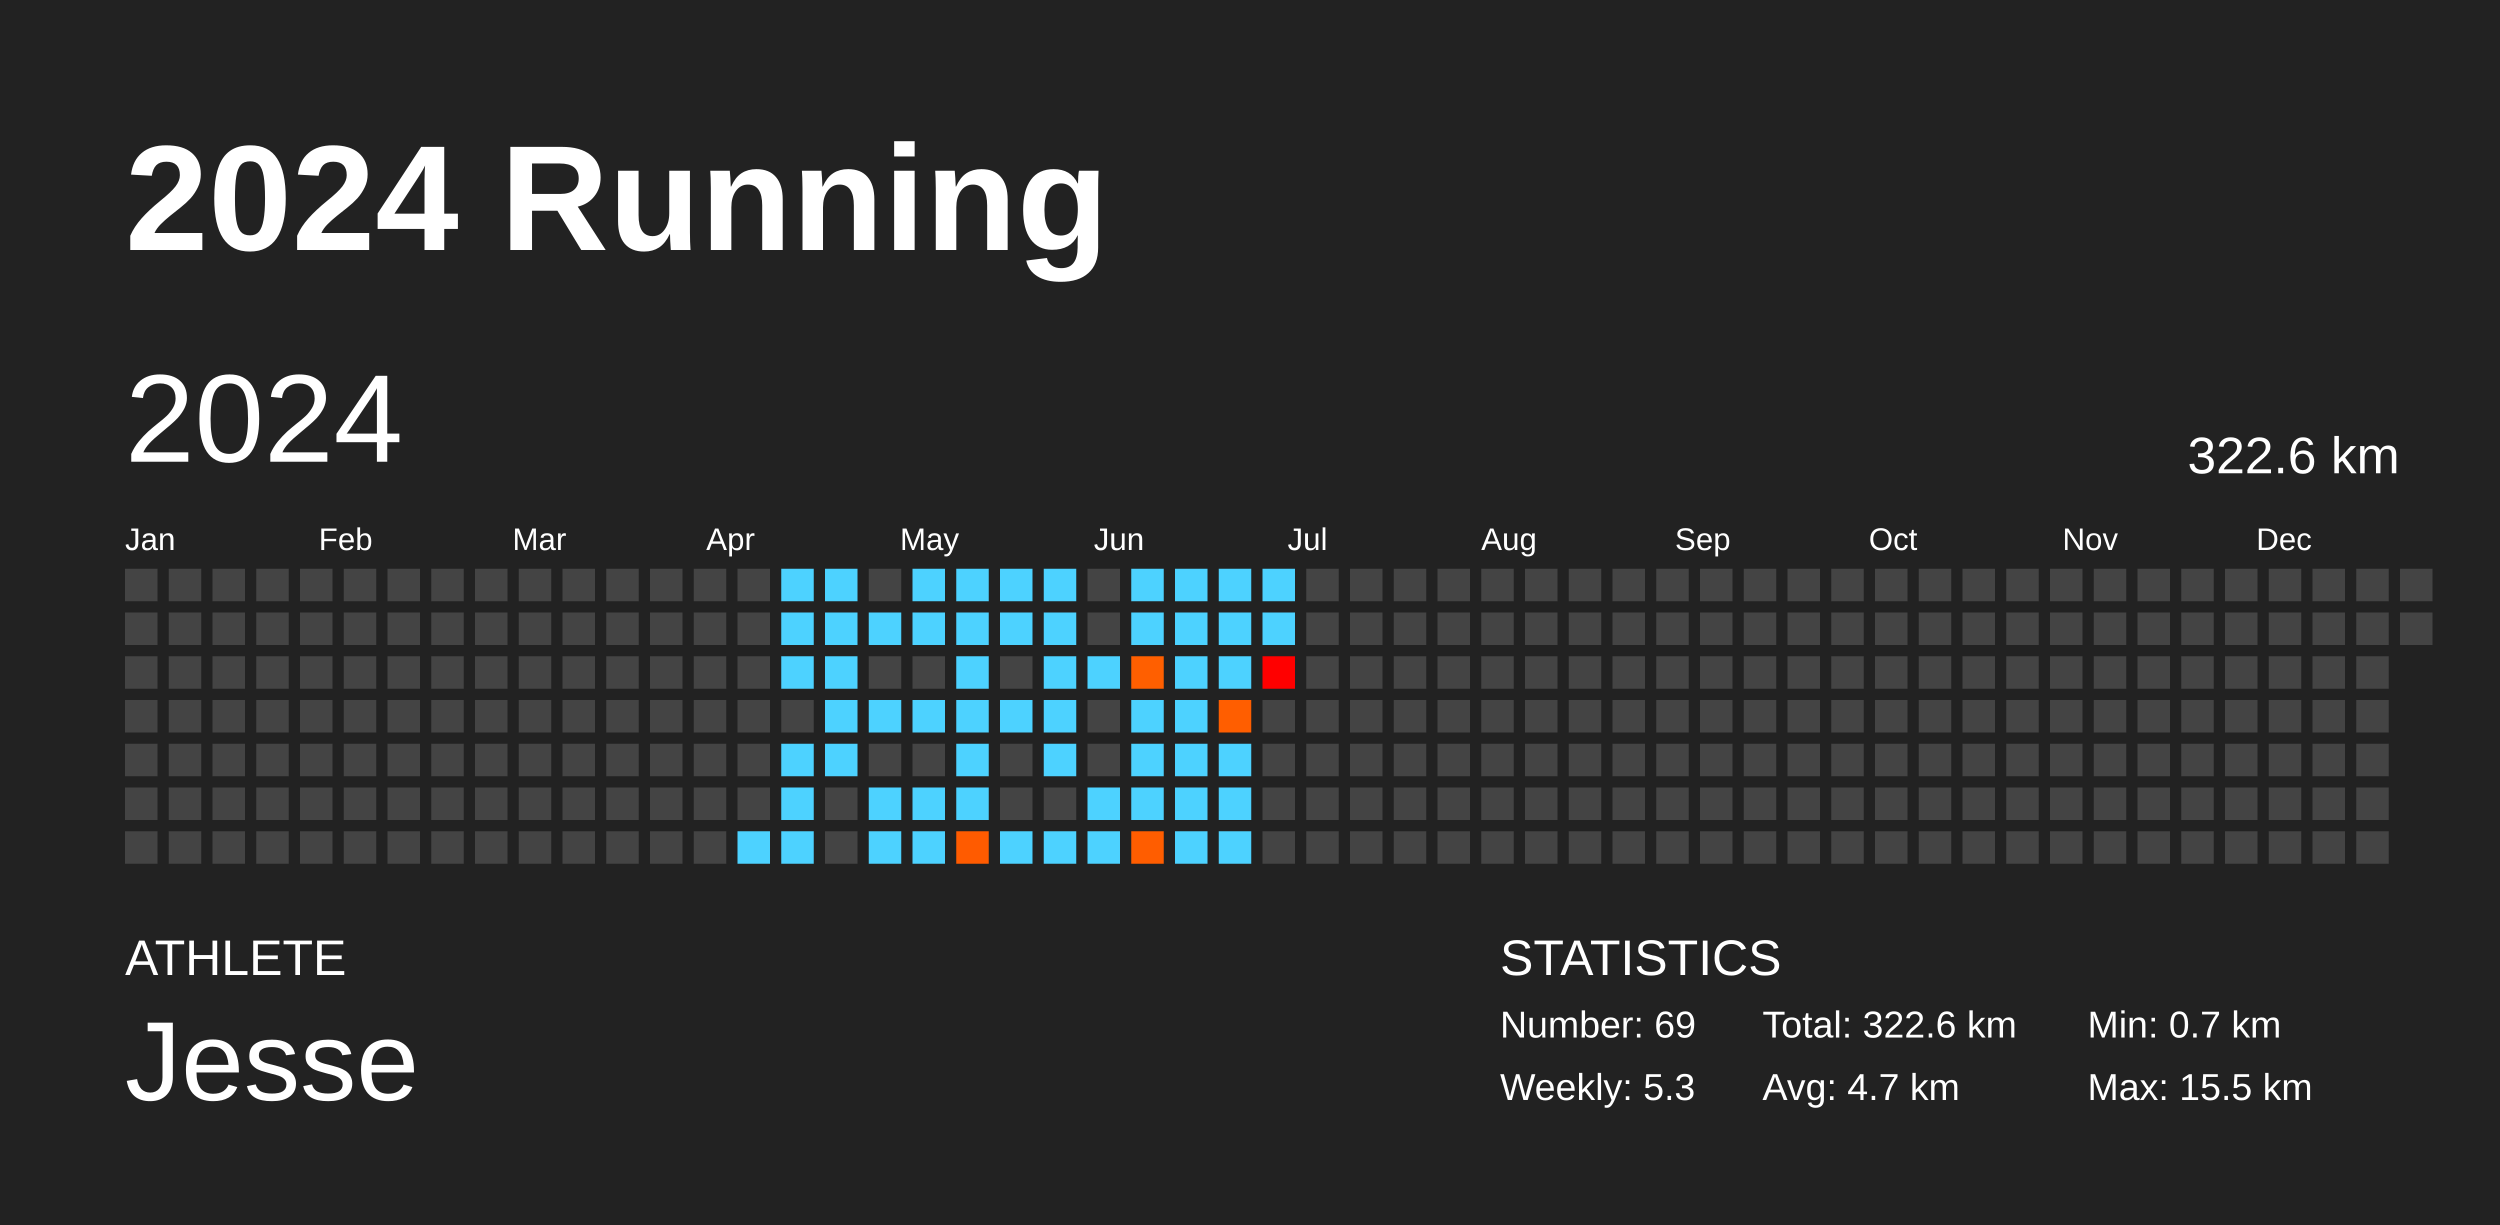
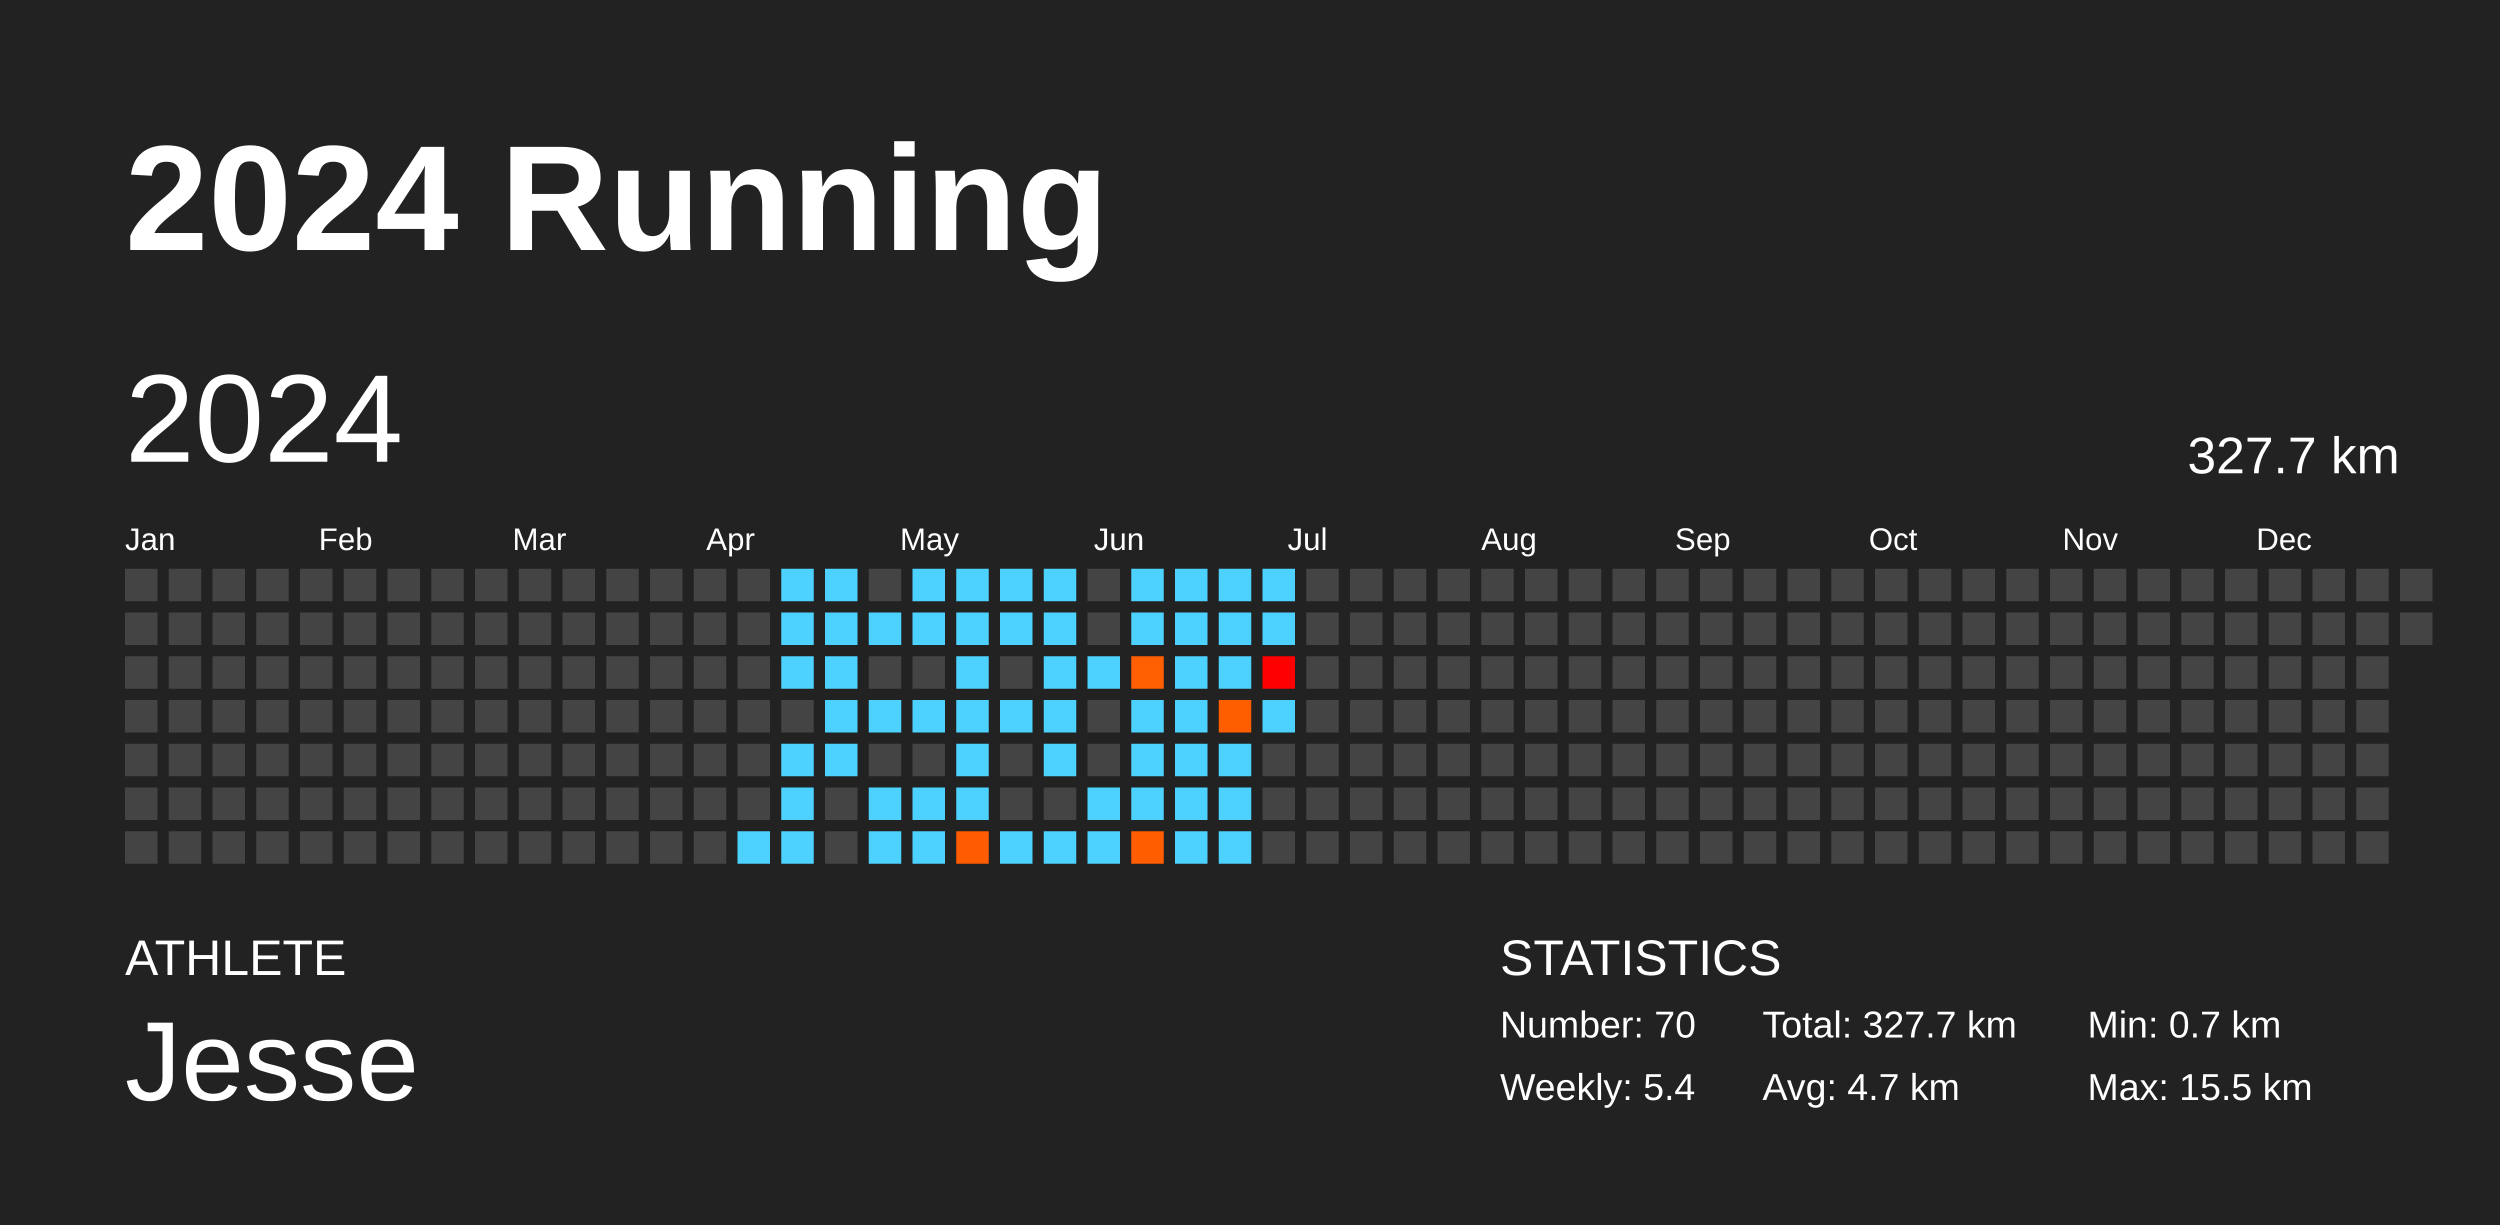
<svg xmlns="http://www.w3.org/2000/svg" baseProfile="full" height="98mm" version="1.1" viewBox="0,0,200,98" width="200mm">
  <defs />
  <rect fill="#222222" height="98" width="200" x="0" y="0" />
  <text fill="#FFFFFF" style="font-size:12px; font-family:Arial; font-weight:bold;" x="10" y="20">2024 Running</text>
  <text fill="#FFFFFF" style="font-size:4px; font-family:Arial" x="10" y="78">ATHLETE</text>
  <text fill="#FFFFFF" style="font-size:9px; font-family:Arial" x="10" y="88">Jesse</text>
  <text fill="#FFFFFF" style="font-size:4px; font-family:Arial" x="120" y="78">STATISTICS</text>
-   <text fill="#FFFFFF" style="font-size:3px; font-family:Arial" x="120" y="83">Number: 69</text>
-   <text fill="#FFFFFF" style="font-size:3px; font-family:Arial" x="120" y="88">Weekly: 5.3</text>
-   <text fill="#FFFFFF" style="font-size:3px; font-family:Arial" x="141" y="83">Total: 322.6 km</text>
+   <text fill="#FFFFFF" style="font-size:3px; font-family:Arial" x="120" y="83">Number: 70</text>
+   <text fill="#FFFFFF" style="font-size:3px; font-family:Arial" x="120" y="88">Weekly: 5.4</text>
+   <text fill="#FFFFFF" style="font-size:3px; font-family:Arial" x="141" y="83">Total: 327.7 km</text>
  <text fill="#FFFFFF" style="font-size:3px; font-family:Arial" x="141" y="88">Avg: 4.7 km</text>
  <text fill="#FFFFFF" style="font-size:3px; font-family:Arial" x="167" y="83">Min: 0.7 km</text>
  <text fill="#FFFFFF" style="font-size:3px; font-family:Arial" x="167" y="88">Max: 15.5 km</text>
  <text dominant-baseline="hanging" fill="#FFFFFF" style="font-size:10.0px; font-family:Arial;" x="10" y="30">2024</text>
-   <text dominant-baseline="hanging" fill="#FFFFFF" style="font-size:4.125px; font-family:Arial;" x="175" y="35">322.6 km</text>
+   <text dominant-baseline="hanging" fill="#FFFFFF" style="font-size:4.125px; font-family:Arial;" x="175" y="35">327.7 km</text>
  <text fill="#FFFFFF" style="font-size:2.5px; font-family:Arial" x="10.0" y="44">Jan</text>
  <text fill="#FFFFFF" style="font-size:2.5px; font-family:Arial" x="25.5" y="44">Feb</text>
  <text fill="#FFFFFF" style="font-size:2.5px; font-family:Arial" x="41.0" y="44">Mar</text>
  <text fill="#FFFFFF" style="font-size:2.5px; font-family:Arial" x="56.5" y="44">Apr</text>
  <text fill="#FFFFFF" style="font-size:2.5px; font-family:Arial" x="72.0" y="44">May</text>
  <text fill="#FFFFFF" style="font-size:2.5px; font-family:Arial" x="87.5" y="44">Jun</text>
  <text fill="#FFFFFF" style="font-size:2.5px; font-family:Arial" x="103.0" y="44">Jul</text>
  <text fill="#FFFFFF" style="font-size:2.5px; font-family:Arial" x="118.5" y="44">Aug</text>
  <text fill="#FFFFFF" style="font-size:2.5px; font-family:Arial" x="134.0" y="44">Sep</text>
  <text fill="#FFFFFF" style="font-size:2.5px; font-family:Arial" x="149.5" y="44">Oct</text>
  <text fill="#FFFFFF" style="font-size:2.5px; font-family:Arial" x="165.0" y="44">Nov</text>
  <text fill="#FFFFFF" style="font-size:2.5px; font-family:Arial" x="180.5" y="44">Dec</text>
  <rect fill="#444444" height="2.6" width="2.6" x="10.0" y="45.5" />
  <rect fill="#444444" height="2.6" width="2.6" x="10.0" y="49.0" />
  <rect fill="#444444" height="2.6" width="2.6" x="10.0" y="52.5" />
  <rect fill="#444444" height="2.6" width="2.6" x="10.0" y="56.0" />
  <rect fill="#444444" height="2.6" width="2.6" x="10.0" y="59.5" />
  <rect fill="#444444" height="2.6" width="2.6" x="10.0" y="63.0" />
  <rect fill="#444444" height="2.6" width="2.6" x="10.0" y="66.5" />
  <rect fill="#444444" height="2.6" width="2.6" x="13.5" y="45.5" />
  <rect fill="#444444" height="2.6" width="2.6" x="13.5" y="49.0" />
  <rect fill="#444444" height="2.6" width="2.6" x="13.5" y="52.5" />
  <rect fill="#444444" height="2.6" width="2.6" x="13.5" y="56.0" />
  <rect fill="#444444" height="2.6" width="2.6" x="13.5" y="59.5" />
  <rect fill="#444444" height="2.6" width="2.6" x="13.5" y="63.0" />
  <rect fill="#444444" height="2.6" width="2.6" x="13.5" y="66.5" />
  <rect fill="#444444" height="2.6" width="2.6" x="17.0" y="45.5" />
  <rect fill="#444444" height="2.6" width="2.6" x="17.0" y="49.0" />
  <rect fill="#444444" height="2.6" width="2.6" x="17.0" y="52.5" />
  <rect fill="#444444" height="2.6" width="2.6" x="17.0" y="56.0" />
  <rect fill="#444444" height="2.6" width="2.6" x="17.0" y="59.5" />
  <rect fill="#444444" height="2.6" width="2.6" x="17.0" y="63.0" />
  <rect fill="#444444" height="2.6" width="2.6" x="17.0" y="66.5" />
  <rect fill="#444444" height="2.6" width="2.6" x="20.5" y="45.5" />
  <rect fill="#444444" height="2.6" width="2.6" x="20.5" y="49.0" />
  <rect fill="#444444" height="2.6" width="2.6" x="20.5" y="52.5" />
  <rect fill="#444444" height="2.6" width="2.6" x="20.5" y="56.0" />
  <rect fill="#444444" height="2.6" width="2.6" x="20.5" y="59.5" />
  <rect fill="#444444" height="2.6" width="2.6" x="20.5" y="63.0" />
  <rect fill="#444444" height="2.6" width="2.6" x="20.5" y="66.5" />
  <rect fill="#444444" height="2.6" width="2.6" x="24.0" y="45.5" />
  <rect fill="#444444" height="2.6" width="2.6" x="24.0" y="49.0" />
  <rect fill="#444444" height="2.6" width="2.6" x="24.0" y="52.5" />
  <rect fill="#444444" height="2.6" width="2.6" x="24.0" y="56.0" />
  <rect fill="#444444" height="2.6" width="2.6" x="24.0" y="59.5" />
  <rect fill="#444444" height="2.6" width="2.6" x="24.0" y="63.0" />
  <rect fill="#444444" height="2.6" width="2.6" x="24.0" y="66.5" />
  <rect fill="#444444" height="2.6" width="2.6" x="27.5" y="45.5" />
  <rect fill="#444444" height="2.6" width="2.6" x="27.5" y="49.0" />
  <rect fill="#444444" height="2.6" width="2.6" x="27.5" y="52.5" />
  <rect fill="#444444" height="2.6" width="2.6" x="27.5" y="56.0" />
  <rect fill="#444444" height="2.6" width="2.6" x="27.5" y="59.5" />
  <rect fill="#444444" height="2.6" width="2.6" x="27.5" y="63.0" />
  <rect fill="#444444" height="2.6" width="2.6" x="27.5" y="66.5" />
  <rect fill="#444444" height="2.6" width="2.6" x="31.0" y="45.5" />
  <rect fill="#444444" height="2.6" width="2.6" x="31.0" y="49.0" />
  <rect fill="#444444" height="2.6" width="2.6" x="31.0" y="52.5" />
  <rect fill="#444444" height="2.6" width="2.6" x="31.0" y="56.0" />
  <rect fill="#444444" height="2.6" width="2.6" x="31.0" y="59.5" />
  <rect fill="#444444" height="2.6" width="2.6" x="31.0" y="63.0" />
  <rect fill="#444444" height="2.6" width="2.6" x="31.0" y="66.5" />
  <rect fill="#444444" height="2.6" width="2.6" x="34.5" y="45.5" />
  <rect fill="#444444" height="2.6" width="2.6" x="34.5" y="49.0" />
  <rect fill="#444444" height="2.6" width="2.6" x="34.5" y="52.5" />
  <rect fill="#444444" height="2.6" width="2.6" x="34.5" y="56.0" />
  <rect fill="#444444" height="2.6" width="2.6" x="34.5" y="59.5" />
  <rect fill="#444444" height="2.6" width="2.6" x="34.5" y="63.0" />
  <rect fill="#444444" height="2.6" width="2.6" x="34.5" y="66.5" />
  <rect fill="#444444" height="2.6" width="2.6" x="38.0" y="45.5" />
  <rect fill="#444444" height="2.6" width="2.6" x="38.0" y="49.0" />
  <rect fill="#444444" height="2.6" width="2.6" x="38.0" y="52.5" />
  <rect fill="#444444" height="2.6" width="2.6" x="38.0" y="56.0" />
  <rect fill="#444444" height="2.6" width="2.6" x="38.0" y="59.5" />
  <rect fill="#444444" height="2.6" width="2.6" x="38.0" y="63.0" />
  <rect fill="#444444" height="2.6" width="2.6" x="38.0" y="66.5" />
  <rect fill="#444444" height="2.6" width="2.6" x="41.5" y="45.5" />
  <rect fill="#444444" height="2.6" width="2.6" x="41.5" y="49.0" />
  <rect fill="#444444" height="2.6" width="2.6" x="41.5" y="52.5" />
  <rect fill="#444444" height="2.6" width="2.6" x="41.5" y="56.0" />
  <rect fill="#444444" height="2.6" width="2.6" x="41.5" y="59.5" />
  <rect fill="#444444" height="2.6" width="2.6" x="41.5" y="63.0" />
  <rect fill="#444444" height="2.6" width="2.6" x="41.5" y="66.5" />
  <rect fill="#444444" height="2.6" width="2.6" x="45.0" y="45.5" />
  <rect fill="#444444" height="2.6" width="2.6" x="45.0" y="49.0" />
  <rect fill="#444444" height="2.6" width="2.6" x="45.0" y="52.5" />
  <rect fill="#444444" height="2.6" width="2.6" x="45.0" y="56.0" />
  <rect fill="#444444" height="2.6" width="2.6" x="45.0" y="59.5" />
  <rect fill="#444444" height="2.6" width="2.6" x="45.0" y="63.0" />
  <rect fill="#444444" height="2.6" width="2.6" x="45.0" y="66.5" />
  <rect fill="#444444" height="2.6" width="2.6" x="48.5" y="45.5" />
  <rect fill="#444444" height="2.6" width="2.6" x="48.5" y="49.0" />
  <rect fill="#444444" height="2.6" width="2.6" x="48.5" y="52.5" />
  <rect fill="#444444" height="2.6" width="2.6" x="48.5" y="56.0" />
  <rect fill="#444444" height="2.6" width="2.6" x="48.5" y="59.5" />
  <rect fill="#444444" height="2.6" width="2.6" x="48.5" y="63.0" />
  <rect fill="#444444" height="2.6" width="2.6" x="48.5" y="66.5" />
  <rect fill="#444444" height="2.6" width="2.6" x="52.0" y="45.5" />
  <rect fill="#444444" height="2.6" width="2.6" x="52.0" y="49.0" />
  <rect fill="#444444" height="2.6" width="2.6" x="52.0" y="52.5" />
  <rect fill="#444444" height="2.6" width="2.6" x="52.0" y="56.0" />
  <rect fill="#444444" height="2.6" width="2.6" x="52.0" y="59.5" />
  <rect fill="#444444" height="2.6" width="2.6" x="52.0" y="63.0" />
  <rect fill="#444444" height="2.6" width="2.6" x="52.0" y="66.5" />
  <rect fill="#444444" height="2.6" width="2.6" x="55.5" y="45.5" />
  <rect fill="#444444" height="2.6" width="2.6" x="55.5" y="49.0" />
  <rect fill="#444444" height="2.6" width="2.6" x="55.5" y="52.5" />
  <rect fill="#444444" height="2.6" width="2.6" x="55.5" y="56.0" />
  <rect fill="#444444" height="2.6" width="2.6" x="55.5" y="59.5" />
  <rect fill="#444444" height="2.6" width="2.6" x="55.5" y="63.0" />
  <rect fill="#444444" height="2.6" width="2.6" x="55.5" y="66.5" />
  <rect fill="#444444" height="2.6" width="2.6" x="59.0" y="45.5" />
  <rect fill="#444444" height="2.6" width="2.6" x="59.0" y="49.0" />
  <rect fill="#444444" height="2.6" width="2.6" x="59.0" y="52.5" />
  <rect fill="#444444" height="2.6" width="2.6" x="59.0" y="56.0" />
  <rect fill="#444444" height="2.6" width="2.6" x="59.0" y="59.5" />
  <rect fill="#444444" height="2.6" width="2.6" x="59.0" y="63.0" />
  <rect fill="#4dd2ff" height="2.6" width="2.6" x="59.0" y="66.5" />
  <rect fill="#4dd2ff" height="2.6" width="2.6" x="62.5" y="45.5" />
  <rect fill="#4dd2ff" height="2.6" width="2.6" x="62.5" y="49.0" />
  <rect fill="#4dd2ff" height="2.6" width="2.6" x="62.5" y="52.5" />
  <rect fill="#444444" height="2.6" width="2.6" x="62.5" y="56.0" />
  <rect fill="#4dd2ff" height="2.6" width="2.6" x="62.5" y="59.5" />
  <rect fill="#4dd2ff" height="2.6" width="2.6" x="62.5" y="63.0" />
  <rect fill="#4dd2ff" height="2.6" width="2.6" x="62.5" y="66.5" />
  <rect fill="#4dd2ff" height="2.6" width="2.6" x="66.0" y="45.5" />
  <rect fill="#4dd2ff" height="2.6" width="2.6" x="66.0" y="49.0" />
  <rect fill="#4dd2ff" height="2.6" width="2.6" x="66.0" y="52.5" />
  <rect fill="#4dd2ff" height="2.6" width="2.6" x="66.0" y="56.0" />
  <rect fill="#4dd2ff" height="2.6" width="2.6" x="66.0" y="59.5" />
  <rect fill="#444444" height="2.6" width="2.6" x="66.0" y="63.0" />
  <rect fill="#444444" height="2.6" width="2.6" x="66.0" y="66.5" />
  <rect fill="#444444" height="2.6" width="2.6" x="69.5" y="45.5" />
  <rect fill="#4dd2ff" height="2.6" width="2.6" x="69.5" y="49.0" />
  <rect fill="#444444" height="2.6" width="2.6" x="69.5" y="52.5" />
  <rect fill="#4dd2ff" height="2.6" width="2.6" x="69.5" y="56.0" />
  <rect fill="#444444" height="2.6" width="2.6" x="69.5" y="59.5" />
  <rect fill="#4dd2ff" height="2.6" width="2.6" x="69.5" y="63.0" />
  <rect fill="#4dd2ff" height="2.6" width="2.6" x="69.5" y="66.5" />
  <rect fill="#4dd2ff" height="2.6" width="2.6" x="73.0" y="45.5" />
  <rect fill="#4dd2ff" height="2.6" width="2.6" x="73.0" y="49.0" />
  <rect fill="#444444" height="2.6" width="2.6" x="73.0" y="52.5" />
  <rect fill="#4dd2ff" height="2.6" width="2.6" x="73.0" y="56.0" />
  <rect fill="#444444" height="2.6" width="2.6" x="73.0" y="59.5" />
  <rect fill="#4dd2ff" height="2.6" width="2.6" x="73.0" y="63.0" />
  <rect fill="#4dd2ff" height="2.6" width="2.6" x="73.0" y="66.5" />
  <rect fill="#4dd2ff" height="2.6" width="2.6" x="76.5" y="45.5" />
  <rect fill="#4dd2ff" height="2.6" width="2.6" x="76.5" y="49.0" />
  <rect fill="#4dd2ff" height="2.6" width="2.6" x="76.5" y="52.5" />
  <rect fill="#4dd2ff" height="2.6" width="2.6" x="76.5" y="56.0" />
  <rect fill="#4dd2ff" height="2.6" width="2.6" x="76.5" y="59.5" />
  <rect fill="#4dd2ff" height="2.6" width="2.6" x="76.5" y="63.0" />
  <rect fill="#ff5b00" height="2.6" width="2.6" x="76.5" y="66.5" />
  <rect fill="#4dd2ff" height="2.6" width="2.6" x="80.0" y="45.5" />
  <rect fill="#4dd2ff" height="2.6" width="2.6" x="80.0" y="49.0" />
  <rect fill="#444444" height="2.6" width="2.6" x="80.0" y="52.5" />
  <rect fill="#4dd2ff" height="2.6" width="2.6" x="80.0" y="56.0" />
  <rect fill="#444444" height="2.6" width="2.6" x="80.0" y="59.5" />
  <rect fill="#444444" height="2.6" width="2.6" x="80.0" y="63.0" />
  <rect fill="#4dd2ff" height="2.6" width="2.6" x="80.0" y="66.5" />
  <rect fill="#4dd2ff" height="2.6" width="2.6" x="83.5" y="45.5" />
  <rect fill="#4dd2ff" height="2.6" width="2.6" x="83.5" y="49.0" />
  <rect fill="#4dd2ff" height="2.6" width="2.6" x="83.5" y="52.5" />
  <rect fill="#4dd2ff" height="2.6" width="2.6" x="83.5" y="56.0" />
  <rect fill="#4dd2ff" height="2.6" width="2.6" x="83.5" y="59.5" />
  <rect fill="#444444" height="2.6" width="2.6" x="83.5" y="63.0" />
  <rect fill="#4dd2ff" height="2.6" width="2.6" x="83.5" y="66.5" />
  <rect fill="#444444" height="2.6" width="2.6" x="87.0" y="45.5" />
  <rect fill="#444444" height="2.6" width="2.6" x="87.0" y="49.0" />
  <rect fill="#4dd2ff" height="2.6" width="2.6" x="87.0" y="52.5" />
  <rect fill="#444444" height="2.6" width="2.6" x="87.0" y="56.0" />
  <rect fill="#444444" height="2.6" width="2.6" x="87.0" y="59.5" />
  <rect fill="#4dd2ff" height="2.6" width="2.6" x="87.0" y="63.0" />
  <rect fill="#4dd2ff" height="2.6" width="2.6" x="87.0" y="66.5" />
  <rect fill="#4dd2ff" height="2.6" width="2.6" x="90.5" y="45.5" />
  <rect fill="#4dd2ff" height="2.6" width="2.6" x="90.5" y="49.0" />
  <rect fill="#ff5f00" height="2.6" width="2.6" x="90.5" y="52.5" />
  <rect fill="#4dd2ff" height="2.6" width="2.6" x="90.5" y="56.0" />
  <rect fill="#4dd2ff" height="2.6" width="2.6" x="90.5" y="59.5" />
  <rect fill="#4dd2ff" height="2.6" width="2.6" x="90.5" y="63.0" />
  <rect fill="#ff5d00" height="2.6" width="2.6" x="90.5" y="66.5" />
  <rect fill="#4dd2ff" height="2.6" width="2.6" x="94.0" y="45.5" />
  <rect fill="#4dd2ff" height="2.6" width="2.6" x="94.0" y="49.0" />
  <rect fill="#4dd2ff" height="2.6" width="2.6" x="94.0" y="52.5" />
  <rect fill="#4dd2ff" height="2.6" width="2.6" x="94.0" y="56.0" />
  <rect fill="#4dd2ff" height="2.6" width="2.6" x="94.0" y="59.5" />
  <rect fill="#4dd2ff" height="2.6" width="2.6" x="94.0" y="63.0" />
  <rect fill="#4dd2ff" height="2.6" width="2.6" x="94.0" y="66.5" />
  <rect fill="#4dd2ff" height="2.6" width="2.6" x="97.5" y="45.5" />
  <rect fill="#4dd2ff" height="2.6" width="2.6" x="97.5" y="49.0" />
  <rect fill="#4dd2ff" height="2.6" width="2.6" x="97.5" y="52.5" />
  <rect fill="#ff5e00" height="2.6" width="2.6" x="97.5" y="56.0" />
  <rect fill="#4dd2ff" height="2.6" width="2.6" x="97.5" y="59.5" />
  <rect fill="#4dd2ff" height="2.6" width="2.6" x="97.5" y="63.0" />
  <rect fill="#4dd2ff" height="2.6" width="2.6" x="97.5" y="66.5" />
  <rect fill="#4dd2ff" height="2.6" width="2.6" x="101.0" y="45.5" />
  <rect fill="#4dd2ff" height="2.6" width="2.6" x="101.0" y="49.0" />
  <rect fill="#ff0000" height="2.6" width="2.6" x="101.0" y="52.5" />
-   <rect fill="#444444" height="2.6" width="2.6" x="101.0" y="56.0" />
+   <rect fill="#4dd2ff" height="2.6" width="2.6" x="101.0" y="56.0" />
  <rect fill="#444444" height="2.6" width="2.6" x="101.0" y="59.5" />
  <rect fill="#444444" height="2.6" width="2.6" x="101.0" y="63.0" />
  <rect fill="#444444" height="2.6" width="2.6" x="101.0" y="66.5" />
  <rect fill="#444444" height="2.6" width="2.6" x="104.5" y="45.5" />
  <rect fill="#444444" height="2.6" width="2.6" x="104.5" y="49.0" />
  <rect fill="#444444" height="2.6" width="2.6" x="104.5" y="52.5" />
  <rect fill="#444444" height="2.6" width="2.6" x="104.5" y="56.0" />
  <rect fill="#444444" height="2.6" width="2.6" x="104.5" y="59.5" />
  <rect fill="#444444" height="2.6" width="2.6" x="104.5" y="63.0" />
  <rect fill="#444444" height="2.6" width="2.6" x="104.5" y="66.5" />
  <rect fill="#444444" height="2.6" width="2.6" x="108.0" y="45.5" />
  <rect fill="#444444" height="2.6" width="2.6" x="108.0" y="49.0" />
  <rect fill="#444444" height="2.6" width="2.6" x="108.0" y="52.5" />
  <rect fill="#444444" height="2.6" width="2.6" x="108.0" y="56.0" />
  <rect fill="#444444" height="2.6" width="2.6" x="108.0" y="59.5" />
  <rect fill="#444444" height="2.6" width="2.6" x="108.0" y="63.0" />
  <rect fill="#444444" height="2.6" width="2.6" x="108.0" y="66.5" />
  <rect fill="#444444" height="2.6" width="2.6" x="111.5" y="45.5" />
  <rect fill="#444444" height="2.6" width="2.6" x="111.5" y="49.0" />
  <rect fill="#444444" height="2.6" width="2.6" x="111.5" y="52.5" />
  <rect fill="#444444" height="2.6" width="2.6" x="111.5" y="56.0" />
  <rect fill="#444444" height="2.6" width="2.6" x="111.5" y="59.5" />
  <rect fill="#444444" height="2.6" width="2.6" x="111.5" y="63.0" />
  <rect fill="#444444" height="2.6" width="2.6" x="111.5" y="66.5" />
  <rect fill="#444444" height="2.6" width="2.6" x="115.0" y="45.5" />
  <rect fill="#444444" height="2.6" width="2.6" x="115.0" y="49.0" />
  <rect fill="#444444" height="2.6" width="2.6" x="115.0" y="52.5" />
  <rect fill="#444444" height="2.6" width="2.6" x="115.0" y="56.0" />
  <rect fill="#444444" height="2.6" width="2.6" x="115.0" y="59.5" />
  <rect fill="#444444" height="2.6" width="2.6" x="115.0" y="63.0" />
  <rect fill="#444444" height="2.6" width="2.6" x="115.0" y="66.5" />
  <rect fill="#444444" height="2.6" width="2.6" x="118.5" y="45.5" />
  <rect fill="#444444" height="2.6" width="2.6" x="118.5" y="49.0" />
  <rect fill="#444444" height="2.6" width="2.6" x="118.5" y="52.5" />
  <rect fill="#444444" height="2.6" width="2.6" x="118.5" y="56.0" />
  <rect fill="#444444" height="2.6" width="2.6" x="118.5" y="59.5" />
  <rect fill="#444444" height="2.6" width="2.6" x="118.5" y="63.0" />
  <rect fill="#444444" height="2.6" width="2.6" x="118.5" y="66.5" />
  <rect fill="#444444" height="2.6" width="2.6" x="122.0" y="45.5" />
  <rect fill="#444444" height="2.6" width="2.6" x="122.0" y="49.0" />
  <rect fill="#444444" height="2.6" width="2.6" x="122.0" y="52.5" />
  <rect fill="#444444" height="2.6" width="2.6" x="122.0" y="56.0" />
  <rect fill="#444444" height="2.6" width="2.6" x="122.0" y="59.5" />
  <rect fill="#444444" height="2.6" width="2.6" x="122.0" y="63.0" />
  <rect fill="#444444" height="2.6" width="2.6" x="122.0" y="66.5" />
  <rect fill="#444444" height="2.6" width="2.6" x="125.5" y="45.5" />
  <rect fill="#444444" height="2.6" width="2.6" x="125.5" y="49.0" />
  <rect fill="#444444" height="2.6" width="2.6" x="125.5" y="52.5" />
  <rect fill="#444444" height="2.6" width="2.6" x="125.5" y="56.0" />
  <rect fill="#444444" height="2.6" width="2.6" x="125.5" y="59.5" />
  <rect fill="#444444" height="2.6" width="2.6" x="125.5" y="63.0" />
  <rect fill="#444444" height="2.6" width="2.6" x="125.5" y="66.5" />
  <rect fill="#444444" height="2.6" width="2.6" x="129.0" y="45.5" />
  <rect fill="#444444" height="2.6" width="2.6" x="129.0" y="49.0" />
  <rect fill="#444444" height="2.6" width="2.6" x="129.0" y="52.5" />
  <rect fill="#444444" height="2.6" width="2.6" x="129.0" y="56.0" />
  <rect fill="#444444" height="2.6" width="2.6" x="129.0" y="59.5" />
  <rect fill="#444444" height="2.6" width="2.6" x="129.0" y="63.0" />
  <rect fill="#444444" height="2.6" width="2.6" x="129.0" y="66.5" />
  <rect fill="#444444" height="2.6" width="2.6" x="132.5" y="45.5" />
  <rect fill="#444444" height="2.6" width="2.6" x="132.5" y="49.0" />
  <rect fill="#444444" height="2.6" width="2.6" x="132.5" y="52.5" />
  <rect fill="#444444" height="2.6" width="2.6" x="132.5" y="56.0" />
  <rect fill="#444444" height="2.6" width="2.6" x="132.5" y="59.5" />
  <rect fill="#444444" height="2.6" width="2.6" x="132.5" y="63.0" />
  <rect fill="#444444" height="2.6" width="2.6" x="132.5" y="66.5" />
  <rect fill="#444444" height="2.6" width="2.6" x="136.0" y="45.5" />
  <rect fill="#444444" height="2.6" width="2.6" x="136.0" y="49.0" />
  <rect fill="#444444" height="2.6" width="2.6" x="136.0" y="52.5" />
  <rect fill="#444444" height="2.6" width="2.6" x="136.0" y="56.0" />
  <rect fill="#444444" height="2.6" width="2.6" x="136.0" y="59.5" />
  <rect fill="#444444" height="2.6" width="2.6" x="136.0" y="63.0" />
  <rect fill="#444444" height="2.6" width="2.6" x="136.0" y="66.5" />
  <rect fill="#444444" height="2.6" width="2.6" x="139.5" y="45.5" />
  <rect fill="#444444" height="2.6" width="2.6" x="139.5" y="49.0" />
  <rect fill="#444444" height="2.6" width="2.6" x="139.5" y="52.5" />
  <rect fill="#444444" height="2.6" width="2.6" x="139.5" y="56.0" />
  <rect fill="#444444" height="2.6" width="2.6" x="139.5" y="59.5" />
  <rect fill="#444444" height="2.6" width="2.6" x="139.5" y="63.0" />
  <rect fill="#444444" height="2.6" width="2.6" x="139.5" y="66.5" />
  <rect fill="#444444" height="2.6" width="2.6" x="143.0" y="45.5" />
  <rect fill="#444444" height="2.6" width="2.6" x="143.0" y="49.0" />
  <rect fill="#444444" height="2.6" width="2.6" x="143.0" y="52.5" />
  <rect fill="#444444" height="2.6" width="2.6" x="143.0" y="56.0" />
  <rect fill="#444444" height="2.6" width="2.6" x="143.0" y="59.5" />
  <rect fill="#444444" height="2.6" width="2.6" x="143.0" y="63.0" />
  <rect fill="#444444" height="2.6" width="2.6" x="143.0" y="66.5" />
  <rect fill="#444444" height="2.6" width="2.6" x="146.5" y="45.5" />
  <rect fill="#444444" height="2.6" width="2.6" x="146.5" y="49.0" />
  <rect fill="#444444" height="2.6" width="2.6" x="146.5" y="52.5" />
  <rect fill="#444444" height="2.6" width="2.6" x="146.5" y="56.0" />
  <rect fill="#444444" height="2.6" width="2.6" x="146.5" y="59.5" />
  <rect fill="#444444" height="2.6" width="2.6" x="146.5" y="63.0" />
  <rect fill="#444444" height="2.6" width="2.6" x="146.5" y="66.5" />
  <rect fill="#444444" height="2.6" width="2.6" x="150.0" y="45.5" />
  <rect fill="#444444" height="2.6" width="2.6" x="150.0" y="49.0" />
  <rect fill="#444444" height="2.6" width="2.6" x="150.0" y="52.5" />
  <rect fill="#444444" height="2.6" width="2.6" x="150.0" y="56.0" />
  <rect fill="#444444" height="2.6" width="2.6" x="150.0" y="59.5" />
  <rect fill="#444444" height="2.6" width="2.6" x="150.0" y="63.0" />
  <rect fill="#444444" height="2.6" width="2.6" x="150.0" y="66.5" />
  <rect fill="#444444" height="2.6" width="2.6" x="153.5" y="45.5" />
  <rect fill="#444444" height="2.6" width="2.6" x="153.5" y="49.0" />
  <rect fill="#444444" height="2.6" width="2.6" x="153.5" y="52.5" />
  <rect fill="#444444" height="2.6" width="2.6" x="153.5" y="56.0" />
  <rect fill="#444444" height="2.6" width="2.6" x="153.5" y="59.5" />
  <rect fill="#444444" height="2.6" width="2.6" x="153.5" y="63.0" />
  <rect fill="#444444" height="2.6" width="2.6" x="153.5" y="66.5" />
  <rect fill="#444444" height="2.6" width="2.6" x="157.0" y="45.5" />
  <rect fill="#444444" height="2.6" width="2.6" x="157.0" y="49.0" />
  <rect fill="#444444" height="2.6" width="2.6" x="157.0" y="52.5" />
  <rect fill="#444444" height="2.6" width="2.6" x="157.0" y="56.0" />
  <rect fill="#444444" height="2.6" width="2.6" x="157.0" y="59.5" />
  <rect fill="#444444" height="2.6" width="2.6" x="157.0" y="63.0" />
  <rect fill="#444444" height="2.6" width="2.6" x="157.0" y="66.5" />
  <rect fill="#444444" height="2.6" width="2.6" x="160.5" y="45.5" />
  <rect fill="#444444" height="2.6" width="2.6" x="160.5" y="49.0" />
  <rect fill="#444444" height="2.6" width="2.6" x="160.5" y="52.5" />
  <rect fill="#444444" height="2.6" width="2.6" x="160.5" y="56.0" />
  <rect fill="#444444" height="2.6" width="2.6" x="160.5" y="59.5" />
  <rect fill="#444444" height="2.6" width="2.6" x="160.5" y="63.0" />
  <rect fill="#444444" height="2.6" width="2.6" x="160.5" y="66.5" />
  <rect fill="#444444" height="2.6" width="2.6" x="164.0" y="45.5" />
  <rect fill="#444444" height="2.6" width="2.6" x="164.0" y="49.0" />
  <rect fill="#444444" height="2.6" width="2.6" x="164.0" y="52.5" />
  <rect fill="#444444" height="2.6" width="2.6" x="164.0" y="56.0" />
  <rect fill="#444444" height="2.6" width="2.6" x="164.0" y="59.5" />
  <rect fill="#444444" height="2.6" width="2.6" x="164.0" y="63.0" />
  <rect fill="#444444" height="2.6" width="2.6" x="164.0" y="66.5" />
  <rect fill="#444444" height="2.6" width="2.6" x="167.5" y="45.5" />
  <rect fill="#444444" height="2.6" width="2.6" x="167.5" y="49.0" />
  <rect fill="#444444" height="2.6" width="2.6" x="167.5" y="52.5" />
  <rect fill="#444444" height="2.6" width="2.6" x="167.5" y="56.0" />
  <rect fill="#444444" height="2.6" width="2.6" x="167.5" y="59.5" />
  <rect fill="#444444" height="2.6" width="2.6" x="167.5" y="63.0" />
  <rect fill="#444444" height="2.6" width="2.6" x="167.5" y="66.5" />
  <rect fill="#444444" height="2.6" width="2.6" x="171.0" y="45.5" />
  <rect fill="#444444" height="2.6" width="2.6" x="171.0" y="49.0" />
  <rect fill="#444444" height="2.6" width="2.6" x="171.0" y="52.5" />
  <rect fill="#444444" height="2.6" width="2.6" x="171.0" y="56.0" />
  <rect fill="#444444" height="2.6" width="2.6" x="171.0" y="59.5" />
  <rect fill="#444444" height="2.6" width="2.6" x="171.0" y="63.0" />
  <rect fill="#444444" height="2.6" width="2.6" x="171.0" y="66.5" />
  <rect fill="#444444" height="2.6" width="2.6" x="174.5" y="45.5" />
  <rect fill="#444444" height="2.6" width="2.6" x="174.5" y="49.0" />
  <rect fill="#444444" height="2.6" width="2.6" x="174.5" y="52.5" />
  <rect fill="#444444" height="2.6" width="2.6" x="174.5" y="56.0" />
  <rect fill="#444444" height="2.6" width="2.6" x="174.5" y="59.5" />
  <rect fill="#444444" height="2.6" width="2.6" x="174.5" y="63.0" />
  <rect fill="#444444" height="2.6" width="2.6" x="174.5" y="66.5" />
  <rect fill="#444444" height="2.6" width="2.6" x="178.0" y="45.5" />
  <rect fill="#444444" height="2.6" width="2.6" x="178.0" y="49.0" />
  <rect fill="#444444" height="2.6" width="2.6" x="178.0" y="52.5" />
  <rect fill="#444444" height="2.6" width="2.6" x="178.0" y="56.0" />
  <rect fill="#444444" height="2.6" width="2.6" x="178.0" y="59.5" />
  <rect fill="#444444" height="2.6" width="2.6" x="178.0" y="63.0" />
  <rect fill="#444444" height="2.6" width="2.6" x="178.0" y="66.5" />
  <rect fill="#444444" height="2.6" width="2.6" x="181.5" y="45.5" />
  <rect fill="#444444" height="2.6" width="2.6" x="181.5" y="49.0" />
  <rect fill="#444444" height="2.6" width="2.6" x="181.5" y="52.5" />
  <rect fill="#444444" height="2.6" width="2.6" x="181.5" y="56.0" />
  <rect fill="#444444" height="2.6" width="2.6" x="181.5" y="59.5" />
  <rect fill="#444444" height="2.6" width="2.6" x="181.5" y="63.0" />
  <rect fill="#444444" height="2.6" width="2.6" x="181.5" y="66.5" />
  <rect fill="#444444" height="2.6" width="2.6" x="185.0" y="45.5" />
  <rect fill="#444444" height="2.6" width="2.6" x="185.0" y="49.0" />
  <rect fill="#444444" height="2.6" width="2.6" x="185.0" y="52.5" />
  <rect fill="#444444" height="2.6" width="2.6" x="185.0" y="56.0" />
  <rect fill="#444444" height="2.6" width="2.6" x="185.0" y="59.5" />
  <rect fill="#444444" height="2.6" width="2.6" x="185.0" y="63.0" />
  <rect fill="#444444" height="2.6" width="2.6" x="185.0" y="66.5" />
  <rect fill="#444444" height="2.6" width="2.6" x="188.5" y="45.5" />
  <rect fill="#444444" height="2.6" width="2.6" x="188.5" y="49.0" />
  <rect fill="#444444" height="2.6" width="2.6" x="188.5" y="52.5" />
  <rect fill="#444444" height="2.6" width="2.6" x="188.5" y="56.0" />
  <rect fill="#444444" height="2.6" width="2.6" x="188.5" y="59.5" />
  <rect fill="#444444" height="2.6" width="2.6" x="188.5" y="63.0" />
  <rect fill="#444444" height="2.6" width="2.6" x="188.5" y="66.5" />
  <rect fill="#444444" height="2.6" width="2.6" x="192.0" y="45.5" />
  <rect fill="#444444" height="2.6" width="2.6" x="192.0" y="49.0" />
</svg>
